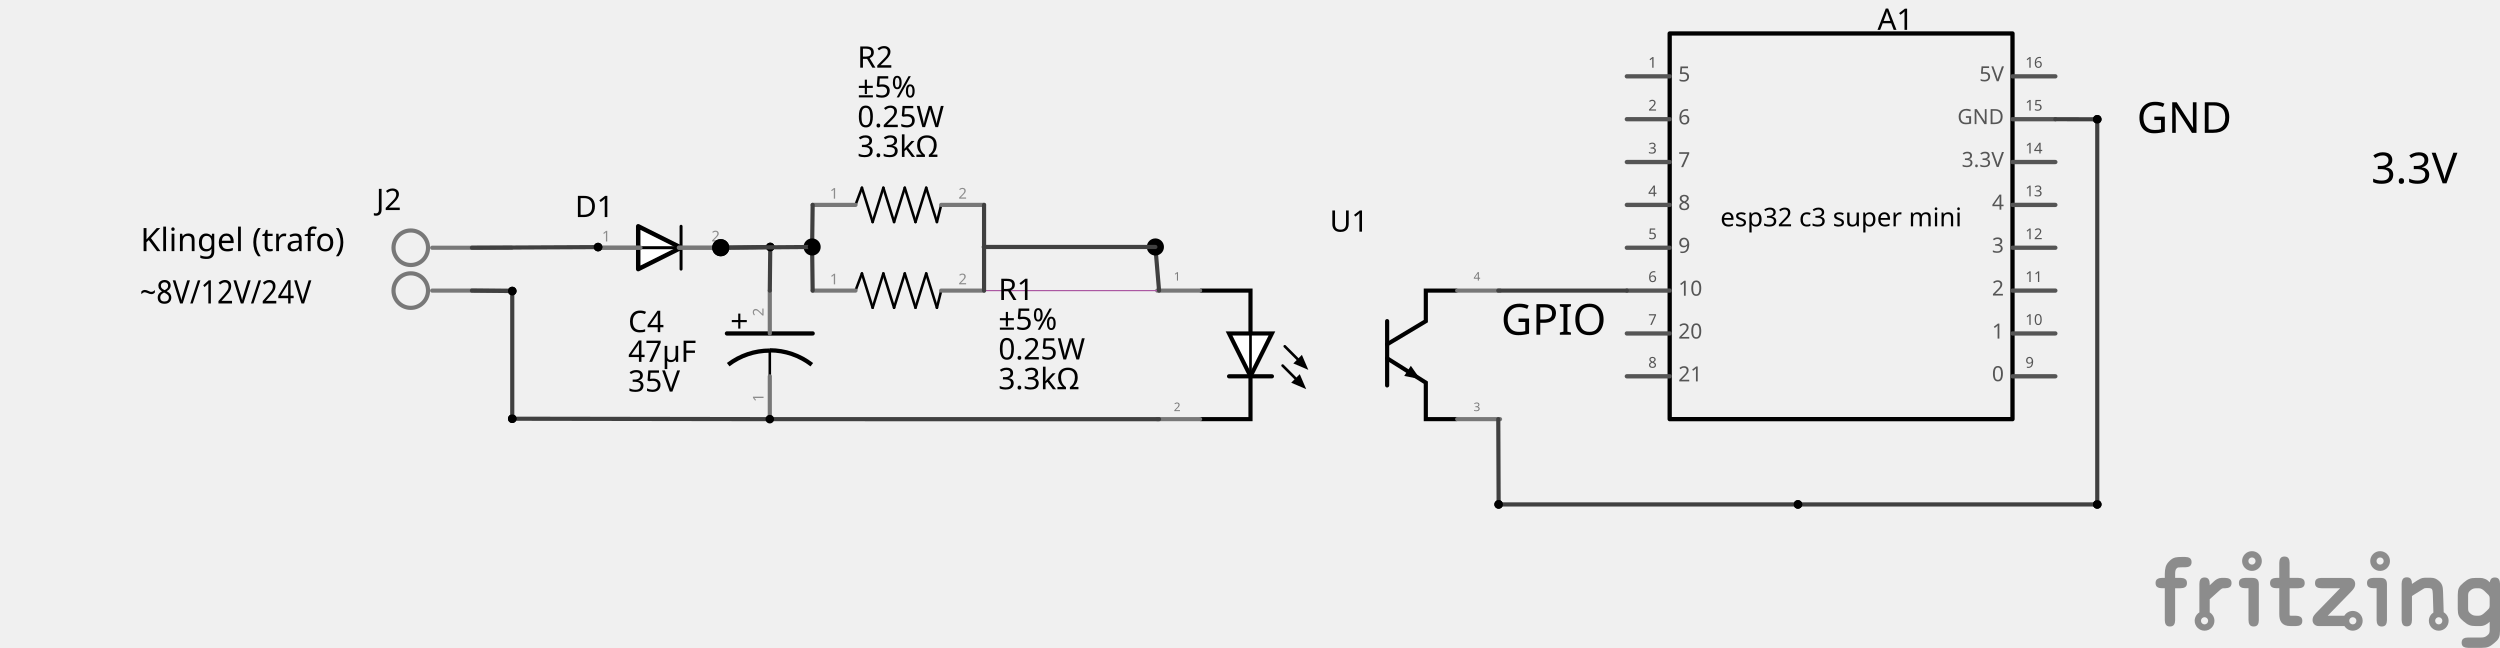
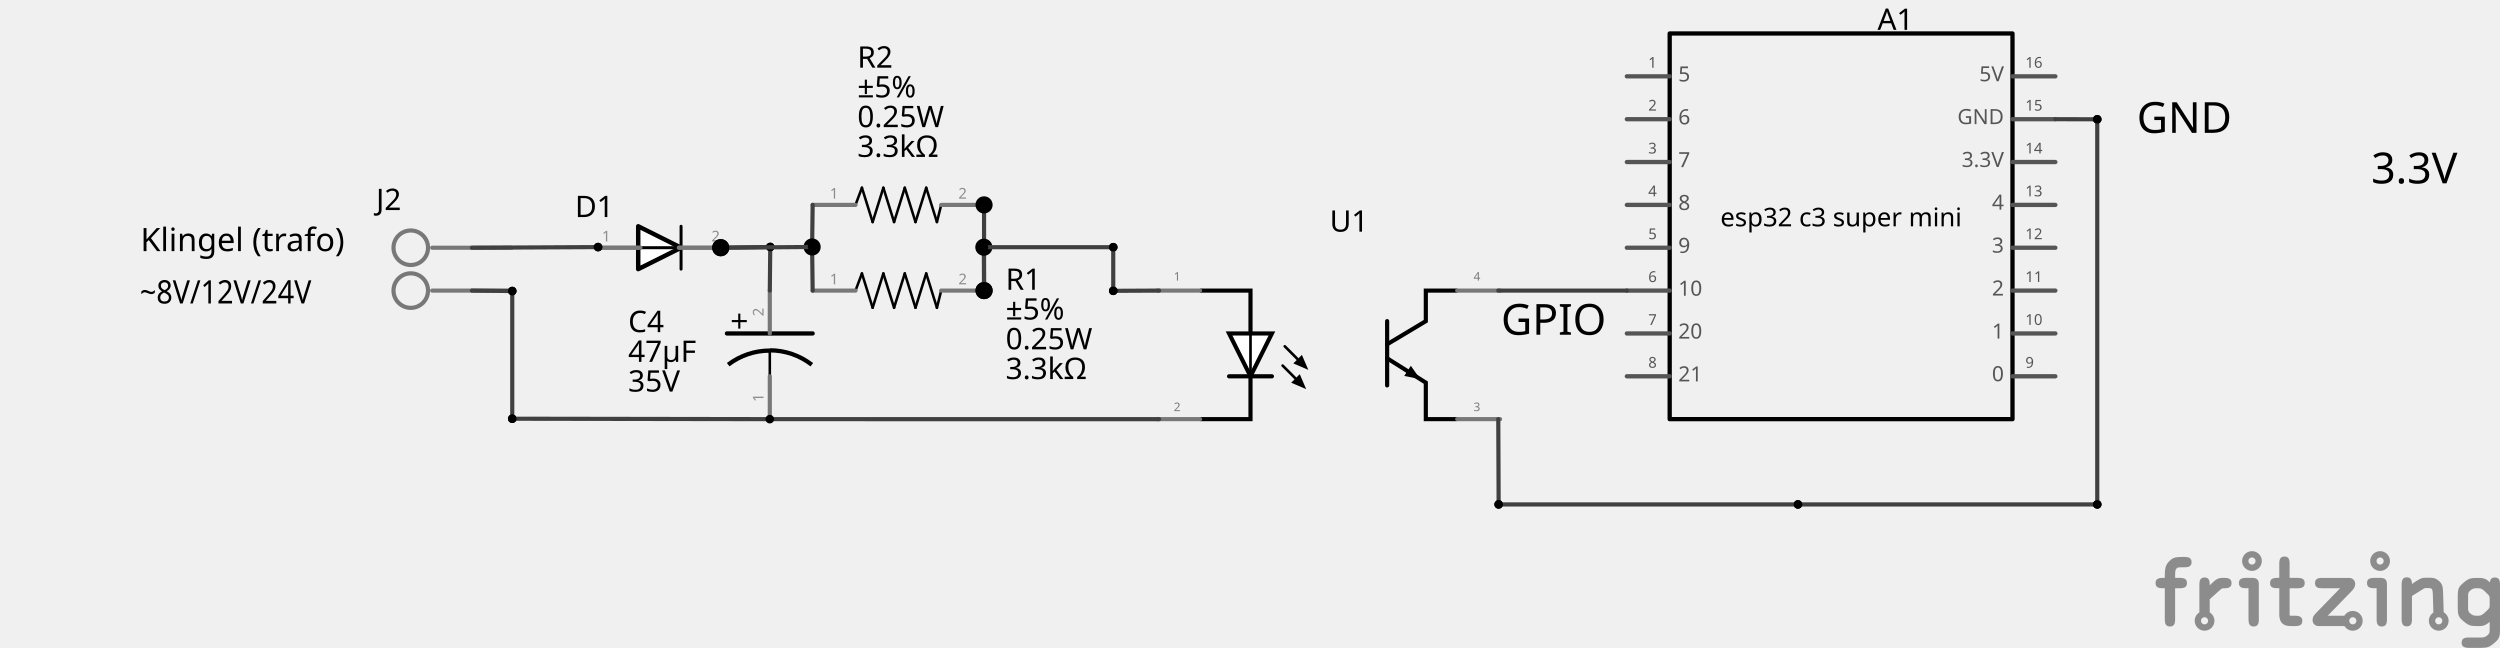
<svg xmlns="http://www.w3.org/2000/svg" baseProfile="tiny" height="1.512in" version="1.2" viewBox="0 0 420.054 108.83" width="5.834in" x="0in" y="0in">
  <g id="watermark">
    <g>
      <g>
        <path d="M395.322,102.63c-0.604,0,-1.131,0.325,-1.422,0.809l-2.796,0l3.96,-4.071c0.146,-0.146,0.289,-0.322,0.428,-0.521c0.149,-0.222,0.228,-0.479,0.228,-0.768c0,-0.279,-0.097,-0.518,-0.287,-0.71c-0.19,-0.188,-0.444,-0.287,-0.754,-0.287l-4.636,0c-0.305,0,-0.555,0.06,-0.742,0.17c-0.219,0.13,-0.33,0.368,-0.33,0.707c0,0.329,0.111,0.562,0.33,0.692c0.188,0.111,0.438,0.168,0.742,0.168l3.148,0l-3.974,4.086c-0.146,0.147,-0.289,0.315,-0.425,0.504c-0.153,0.212,-0.23,0.472,-0.23,0.771c0,0.28,0.096,0.521,0.288,0.711c0.188,0.188,0.442,0.285,0.754,0.285l4.315,0c0.293,0.467,0.812,0.776,1.4,0.776c0.916,0,1.66,-0.744,1.66,-1.661C396.981,103.375,396.236,102.63,395.322,102.63zM395.322,104.893c-0.334,0,-0.604,-0.271,-0.604,-0.604c0,-0.333,0.27,-0.604,0.604,-0.604c0.332,0,0.604,0.271,0.604,0.604C395.925,104.624,395.654,104.893,395.322,104.893z" fill="#8C8C8C" />
        <path d="M378.379,92.588c-0.914,0,-1.659,0.745,-1.659,1.66c0,0.916,0.745,1.66,1.659,1.66s1.658,-0.744,1.658,-1.66C380.039,93.333,379.295,92.588,378.379,92.588zM378.38,94.851c-0.333,0,-0.604,-0.27,-0.604,-0.603s0.271,-0.603,0.604,-0.603c0.331,0,0.604,0.27,0.604,0.603S378.711,94.851,378.38,94.851z" fill="#8C8C8C" />
        <path d="M386.9,97.25c-0.193,-0.111,-0.439,-0.169,-0.732,-0.169l-1.465,0L384.703,94.559c0,-0.292,-0.057,-0.538,-0.166,-0.729C384.447,93.673,384.254,93.488,383.844,93.488c-0.34,0,-0.578,0.116,-0.709,0.342c-0.109,0.193,-0.167,0.438,-0.167,0.729l0,2.521l-0.481,0c-0.295,0,-0.539,0.06,-0.731,0.169c-0.228,0.129,-0.341,0.368,-0.341,0.708c0,0.412,0.185,0.603,0.341,0.692c0.192,0.111,0.438,0.168,0.731,0.168l0.481,0l0,4.362c0,0.277,0.026,0.533,0.081,0.768c0.056,0.246,0.154,0.464,0.298,0.645c0.146,0.186,0.345,0.332,0.595,0.436c0.241,0.098,0.555,0.146,0.93,0.146l0.896,0c0.292,0,0.539,-0.054,0.731,-0.166c0.154,-0.089,0.341,-0.281,0.341,-0.693c0,-0.338,-0.114,-0.578,-0.341,-0.709c-0.192,-0.109,-0.439,-0.168,-0.731,-0.168l-0.821,0c-0.138,0,-0.19,-0.019,-0.207,-0.024c-0.014,-0.034,-0.035,-0.103,-0.035,-0.231L384.705,98.818l1.465,0c0.295,0,0.541,-0.057,0.734,-0.168c0.152,-0.09,0.34,-0.28,0.34,-0.692C387.24,97.618,387.127,97.379,386.9,97.25z" fill="#8C8C8C" />
        <path d="M378.445,97.08l-1.191,0c-0.292,0,-0.538,0.059,-0.731,0.169c-0.226,0.129,-0.341,0.368,-0.341,0.708c0,0.412,0.188,0.604,0.341,0.691c0.193,0.113,0.439,0.168,0.731,0.168l0.544,0l0,5.362c0,0.293,0.057,0.539,0.167,0.73c0.131,0.227,0.367,0.341,0.708,0.341c0.411,0,0.604,-0.187,0.692,-0.341c0.111,-0.191,0.168,-0.438,0.168,-0.73L379.533,98.168c0,-0.386,-0.084,-0.656,-0.256,-0.83C379.102,97.166,378.832,97.08,378.445,97.08z" fill="#8C8C8C" />
        <path d="M374.61,97.25c-0.193,-0.111,-0.44,-0.169,-0.732,-0.169l-0.604,0c-0.25,0,-0.498,0.063,-0.734,0.187c-0.226,0.119,-0.433,0.271,-0.616,0.453l-0.644,0.604l0,-0.247c0,-0.291,-0.055,-0.538,-0.168,-0.729c-0.128,-0.228,-0.368,-0.34,-0.707,-0.34c-0.41,0,-0.604,0.184,-0.693,0.34c-0.11,0.191,-0.167,0.438,-0.167,0.729l0,4.801c-0.475,0.293,-0.791,0.816,-0.791,1.412c0,0.917,0.745,1.661,1.658,1.661c0.916,0,1.66,-0.744,1.66,-1.661c0,-0.596,-0.317,-1.119,-0.792,-1.412l0,-2.21l1.738,-1.564c0.1,-0.09,0.199,-0.164,0.297,-0.217c0.084,-0.045,0.174,-0.067,0.274,-0.067l0.288,0c0.292,0,0.539,-0.056,0.732,-0.169c0.155,-0.088,0.339,-0.279,0.339,-0.691C374.95,97.618,374.835,97.379,374.61,97.25zM370.411,104.893c-0.332,0,-0.603,-0.271,-0.603,-0.604c0,-0.333,0.271,-0.604,0.603,-0.604c0.333,0,0.604,0.271,0.604,0.604C371.015,104.624,370.744,104.893,370.411,104.893z" fill="#8C8C8C" />
        <path d="M367.894,93.731c-0.193,-0.111,-0.44,-0.167,-0.731,-0.167l-0.59,0c-0.2,0,-0.389,0.004,-0.562,0.016c-0.176,0.009,-0.345,0.035,-0.506,0.07c-0.168,0.041,-0.336,0.109,-0.496,0.202c-0.158,0.093,-0.319,0.222,-0.48,0.382c-0.334,0.314,-0.554,0.656,-0.652,1.017c-0.094,0.348,-0.143,0.735,-0.143,1.151l0,0.678l-0.483,0c-0.292,0,-0.539,0.059,-0.73,0.169c-0.227,0.13,-0.342,0.369,-0.342,0.708c0,0.412,0.185,0.604,0.341,0.693c0.191,0.111,0.438,0.166,0.73,0.166l0.483,0l0,5.362c0,0.293,0.057,0.539,0.167,0.73c0.13,0.227,0.367,0.341,0.708,0.341c0.411,0,0.603,-0.187,0.692,-0.341c0.111,-0.191,0.168,-0.438,0.168,-0.73l0,-5.36l0.92,0c0.293,0,0.54,-0.057,0.732,-0.168c0.155,-0.09,0.34,-0.28,0.34,-0.692c0,-0.34,-0.114,-0.579,-0.34,-0.708c-0.189,-0.111,-0.436,-0.17,-0.729,-0.17l-0.92,0l0,-0.678c0,-0.218,0.019,-0.41,0.056,-0.571c0.032,-0.141,0.103,-0.261,0.218,-0.367l0.002,-0.004l0.002,-0.002c0.082,-0.082,0.176,-0.126,0.29,-0.136c0.15,-0.015,0.339,-0.022,0.564,-0.022l0.56,0c0.291,0,0.539,-0.058,0.731,-0.168c0.154,-0.088,0.339,-0.281,0.339,-0.693C368.234,94.1,368.119,93.861,367.894,93.731z" fill="#8C8C8C" />
        <path d="M419.887,97.348c-0.089,-0.156,-0.282,-0.34,-0.693,-0.34c-0.339,0,-0.578,0.113,-0.707,0.34c-0.078,0.133,-0.127,0.293,-0.152,0.477l-0.021,-0.021c-0.216,-0.236,-0.466,-0.42,-0.747,-0.539c-0.277,-0.119,-0.563,-0.183,-0.849,-0.183l-0.709,0c-0.249,0,-0.466,0.015,-0.64,0.041c-0.182,0.026,-0.352,0.074,-0.51,0.14c-0.158,0.066,-0.313,0.15,-0.459,0.254c-0.139,0.097,-0.303,0.226,-0.486,0.377c-0.188,0.156,-0.342,0.302,-0.463,0.434c-0.127,0.141,-0.23,0.293,-0.306,0.455c-0.069,0.16,-0.122,0.337,-0.147,0.523c-0.026,0.178,-0.041,0.391,-0.041,0.631l0,2.386c0,0.24,0.015,0.451,0.041,0.631c0.025,0.188,0.078,0.361,0.147,0.521c0.074,0.164,0.179,0.318,0.306,0.457c0.119,0.129,0.274,0.274,0.463,0.433c0.186,0.153,0.35,0.28,0.486,0.379c0.146,0.103,0.299,0.188,0.459,0.254c0.158,0.065,0.329,0.112,0.51,0.14c0.174,0.026,0.389,0.039,0.64,0.039l0.709,0c0.298,0,0.591,-0.066,0.87,-0.199c0.244,-0.114,0.492,-0.291,0.73,-0.523l0,1.434c0,0.18,-0.025,0.334,-0.072,0.465c-0.043,0.119,-0.159,0.258,-0.344,0.406c-0.154,0.127,-0.309,0.217,-0.457,0.264c-0.15,0.049,-0.341,0.074,-0.563,0.074l-2.203,0c-0.293,0,-0.538,0.055,-0.732,0.166c-0.152,0.088,-0.34,0.282,-0.34,0.692c0,0.341,0.115,0.579,0.34,0.71c0.194,0.109,0.439,0.167,0.732,0.167l2.326,0c0.247,0,0.463,-0.015,0.638,-0.041c0.179,-0.026,0.351,-0.073,0.513,-0.14c0.153,-0.064,0.31,-0.15,0.455,-0.254c0.143,-0.101,0.305,-0.227,0.487,-0.379c0.185,-0.153,0.343,-0.299,0.463,-0.431c0.128,-0.141,0.229,-0.294,0.304,-0.456c0.071,-0.162,0.123,-0.338,0.148,-0.523c0.025,-0.182,0.041,-0.393,0.041,-0.631l0,-7.898C420.054,97.786,420,97.539,419.887,97.348zM418.318,101.808c0,0.188,-0.062,0.35,-0.188,0.49c-0.15,0.172,-0.394,0.403,-0.716,0.686l-0.002,0.003l-0.002,0.004c-0.139,0.13,-0.291,0.237,-0.453,0.325c-0.148,0.082,-0.325,0.121,-0.526,0.121L416.13,103.437c-0.222,0,-0.41,-0.021,-0.563,-0.072c-0.148,-0.049,-0.301,-0.137,-0.453,-0.264c-0.231,-0.186,-0.315,-0.322,-0.346,-0.404c-0.049,-0.131,-0.072,-0.285,-0.072,-0.465l0,-2.206c0,-0.18,0.023,-0.336,0.072,-0.467c0.029,-0.082,0.113,-0.217,0.346,-0.403c0.152,-0.127,0.305,-0.216,0.453,-0.265c0.153,-0.049,0.342,-0.072,0.563,-0.072l0.301,0c0.212,0,0.388,0.037,0.526,0.113c0.152,0.082,0.308,0.191,0.457,0.324c0.322,0.293,0.564,0.529,0.716,0.7c0.128,0.146,0.188,0.304,0.188,0.492L418.318,101.808z" fill="#8C8C8C" />
        <path d="M399.908,92.588c-0.914,0,-1.66,0.745,-1.66,1.66c0,0.916,0.746,1.66,1.66,1.66s1.66,-0.744,1.66,-1.66C401.568,93.333,400.822,92.588,399.908,92.588zM399.908,94.851c-0.332,0,-0.604,-0.27,-0.604,-0.603s0.271,-0.603,0.604,-0.603s0.604,0.27,0.604,0.603C400.512,94.581,400.24,94.851,399.908,94.851z" fill="#8C8C8C" />
        <path d="M410.594,102.856l-0.107,-3.419c-0.011,-0.178,-0.021,-0.338,-0.031,-0.489c-0.01,-0.162,-0.037,-0.322,-0.082,-0.476c-0.045,-0.158,-0.11,-0.309,-0.198,-0.453c-0.093,-0.146,-0.216,-0.289,-0.37,-0.42c-0.225,-0.192,-0.443,-0.334,-0.646,-0.416c-0.207,-0.084,-0.461,-0.127,-0.754,-0.127l-1.012,0c-0.259,0,-0.501,0.058,-0.716,0.164c-0.197,0.098,-0.39,0.203,-0.572,0.315l-0.003,0.002l-0.003,0.003l-0.837,0.555l0,-0.041c0,-0.291,-0.057,-0.539,-0.168,-0.733c-0.129,-0.226,-0.367,-0.339,-0.707,-0.339c-0.411,0,-0.604,0.185,-0.693,0.339c-0.109,0.194,-0.168,0.438,-0.168,0.733l0,6.099c0,0.295,0.059,0.539,0.168,0.734c0.09,0.153,0.282,0.338,0.693,0.338c0.34,0,0.578,-0.114,0.707,-0.338c0.111,-0.195,0.168,-0.439,0.168,-0.734L405.263,100.118l1.953,-1.215c0.04,-0.024,0.082,-0.048,0.121,-0.063c0.031,-0.016,0.07,-0.025,0.115,-0.031c0.049,-0.012,0.117,-0.016,0.195,-0.016l0.362,0c0.188,0,0.334,0.021,0.435,0.059c0.082,0.029,0.143,0.076,0.18,0.143c0.05,0.078,0.08,0.18,0.098,0.303c0.02,0.139,0.034,0.309,0.045,0.504l0.096,3.097c-0.457,0.297,-0.762,0.811,-0.762,1.394c0,0.917,0.746,1.661,1.66,1.661c0.916,0,1.66,-0.744,1.66,-1.661C411.42,103.681,411.087,103.143,410.594,102.856zM409.76,104.893c-0.334,0,-0.602,-0.271,-0.602,-0.604c0,-0.333,0.268,-0.604,0.602,-0.604c0.333,0,0.604,0.271,0.604,0.604C410.365,104.624,410.093,104.893,409.76,104.893z" fill="#8C8C8C" />
        <path d="M399.971,97.08l-1.193,0c-0.293,0,-0.539,0.059,-0.731,0.169c-0.226,0.129,-0.341,0.368,-0.341,0.708c0,0.412,0.186,0.604,0.341,0.691c0.192,0.113,0.438,0.168,0.731,0.168l0.545,0l0,5.362c0,0.293,0.055,0.539,0.168,0.73c0.127,0.227,0.365,0.341,0.707,0.341c0.41,0,0.604,-0.187,0.691,-0.341c0.111,-0.191,0.17,-0.438,0.17,-0.73L401.059,98.168c0,-0.386,-0.085,-0.656,-0.259,-0.83C400.628,97.166,400.355,97.08,399.971,97.08z" fill="#8C8C8C" />
      </g>
    </g>
  </g>
  <g partID="855151290">
    <g transform="translate(86.318,52.4083)">
      <g transform="matrix(-1,0,0,-1,0,0)">
        <g id="schematic">
          <line fill="none" id="connector0pin" stroke="#787878" stroke-linecap="round" stroke-linejoin="round" stroke-width="0.7" x1="0.35" x2="13.7" y1="3.6" y2="3.6" />
          <g height="0.7" id="connector0terminal" width="0" x="0" y="3.25" />
          <circle cx="17.3" cy="3.6" fill="none" r="2.9" stroke="#787878" stroke-width="0.7" />
          <line fill="none" id="connector1pin" stroke="#787878" stroke-linecap="round" stroke-linejoin="round" stroke-width="0.7" x1="0.35" x2="13.7" y1="10.8" y2="10.8" />
          <g height="0.7" id="connector1terminal" width="0" x="0" y="10.45" />
          <circle cx="17.3" cy="10.8" fill="none" r="2.9" stroke="#787878" stroke-width="0.7" />
        </g>
      </g>
    </g>
  </g>
  <g partID="855152830">
    <g transform="translate(100.033,37.6408)">
      <g transform="matrix(1,0,0,1,0,0)">
        <g id="schematic">
          <g>
            <line fill="none" stroke="#000000" stroke-linecap="round" stroke-width="0.5" x1="14.4" x2="14.4" y1="0.36" y2="3.96" />
            <polygon fill="#FFFFFF" points="14.4,3.96,7.2,7.56,7.2,0.36" stroke="#000000" stroke-linecap="round" stroke-linejoin="round" stroke-width="0.75" />
            <line fill="none" stroke="#000000" stroke-linecap="round" stroke-width="0.5" x1="14.4" x2="14.4" y1="3.96" y2="7.56" />
          </g>
          <line fill="none" stroke="#000000" stroke-linecap="round" stroke-width="0.5" x1="7.133" x2="14.467" y1="3.96" y2="3.96" />
          <line fill="none" id="connector0pin" stroke="#787878" stroke-linecap="round" stroke-width="0.75" x1="0.35" x2="7.55" y1="3.96" y2="3.96" />
          <g fill="none" id="connector0terminal" points="1.019,4.319,0,4.304,0,3.632,1.019,3.616" />
          <g transform="matrix(1, 0, 0, 1, 1.1047, 2.9092)">
            <text fill="#8C8C8C" font-family="'DroidSans'" font-size="2.5">1</text>
          </g>
          <line fill="none" id="connector1pin" stroke="#787878" stroke-linecap="round" stroke-width="0.75" x1="21.25" x2="14.05" y1="3.96" y2="3.96" />
          <g fill="none" id="connector1terminal" points="20.534,3.632,20.534,4.288,21.6,4.272,21.6,3.632" />
          <g transform="matrix(1, 0, 0, 1, 19.4973, 2.9092)">
            <text fill="#8C8C8C" font-family="'DroidSans'" font-size="2.5">2</text>
          </g>
        </g>
      </g>
    </g>
  </g>
  <g partID="855153050">
    <g transform="translate(194.443,34.4083)">
      <g gorn="0.4" id="schematic">
        <line fill="none" gorn="0.4.0" id="line5" stroke="#000000" stroke-linecap="round" stroke-width="0.7" x1="19.266" x2="15.667" y1="28.802" y2="28.802" />
        <line fill="none" gorn="0.4.1" id="line7" stroke="#000000" stroke-linecap="round" stroke-width="0.7" x1="15.667" x2="12.066" y1="28.802" y2="28.802" />
        <polygon fill="#FFFFFF" gorn="0.4.2" id="polygon9" points="15.667,28.802,12.066,21.601,15.667,21.601,19.266,21.601" stroke="#000000" stroke-linecap="round" stroke-width="0.7" />
        <line fill="none" gorn="0.4.3" id="line11" stroke="#000000" stroke-linecap="round" stroke-width="0.45" x1="15.667" x2="15.667" y1="21.601" y2="28.802" />
        <polyline fill="none" gorn="0.4.4" id="connector1pin_1_" points="7.36,36,15.667,36,15.667,28.802" stroke="#000000" stroke-linecap="round" stroke-width="0.7" />
        <polyline fill="none" gorn="0.4.5" id="connector0pin_1_" points="7.36,14.4,15.667,14.4,15.667,21.601" stroke="#000000" stroke-linecap="round" stroke-width="0.7" />
        <rect fill="none" gorn="0.4.6" height="1.2" id="rect15" width="7.2" x="50.399" y="35.4" />
        <g fill="none" gorn="0.4.7" height="1.229" id="connector0terminal" width="0.611" x="0" y="13.786" />
        <g fill="none" gorn="0.4.8" height="1.227" id="connector1terminal" width="0.611" x="0" y="35.388" />
        <g fill="none" gorn="0.4.9" height="1.2" id="connector5terminal" width="0.6" x="57" y="35.4" />
        <g fill="none" gorn="0.4.10" height="1.2" id="connector3terminal" width="0.6" x="57" y="13.8" />
        <line fill="none" gorn="0.4.11" id="connector1pin" stroke="#787878" stroke-linecap="round" stroke-linejoin="round" stroke-width="0.7" x1="0" x2="7.2" y1="36" y2="36" />
        <line fill="none" gorn="0.4.12" id="connector0pin" stroke="#787878" stroke-linecap="round" stroke-linejoin="round" stroke-width="0.7" x1="0" x2="7.2" y1="14.4" y2="14.4" />
        <g transform="matrix(1, 0, 0, 1, 2.7751, 12.7263)">
          <g>
            <g>
              <g>
                <text fill="#787878" font-family="DroidSans" font-size="2" gorn="0.4.13.0.0.0" id="text23">1</text>
              </g>
            </g>
          </g>
        </g>
        <g transform="matrix(1, 0, 0, 1, 2.7751, 34.6501)">
          <g>
            <g>
              <g>
                <text fill="#787878" font-family="DroidSans" font-size="2" gorn="0.4.14.0.0.0" id="text25">2</text>
              </g>
            </g>
          </g>
        </g>
        <line fill="none" gorn="0.4.15" id="line27" stroke="#000000" stroke-linecap="round" stroke-width="0.7" x1="38.625" x2="38.625" y1="19.531" y2="30.331" />
        <polyline fill="none" gorn="0.4.16" id="connector1pin_4_" points="38.625,25.777,45.125,29.866,45.125,36,50.239,36" stroke="#000000" stroke-linecap="round" stroke-width="0.7" />
        <polyline fill="none" gorn="0.4.17" id="connector1pin_2_" points="50.239,14.4,45.125,14.4,45.125,19.531,38.625,23.421" stroke="#000000" stroke-linecap="round" stroke-width="0.7" />
        <line fill="none" gorn="0.4.18" id="connector5pin" stroke="#787878" stroke-linecap="round" stroke-linejoin="round" stroke-width="0.7" x1="50.399" x2="57.6" y1="36" y2="36" />
        <line fill="none" gorn="0.4.19" id="connector3pin" stroke="#787878" stroke-linecap="round" stroke-linejoin="round" stroke-width="0.7" x1="50.399" x2="57.6" y1="14.4" y2="14.4" />
        <g transform="matrix(1, 0, 0, 1, 53.1418, 12.7263)">
          <g>
            <g>
              <g>
                <text fill="#787878" font-family="DroidSans" font-size="2" gorn="0.4.20.0.0.0" id="text33">4</text>
              </g>
            </g>
          </g>
        </g>
        <g transform="matrix(1, 0, 0, 1, 53.1418, 34.6501)">
          <g>
            <g>
              <g>
                <text fill="#787878" font-family="DroidSans" font-size="2" gorn="0.4.21.0.0.0" id="text35">3</text>
              </g>
            </g>
          </g>
        </g>
        <line fill="none" gorn="0.4.22" id="line39" stroke="#000000" stroke-linecap="round" stroke-width="0.45" x1="23.767" x2="21.427" y1="26.101" y2="23.76" />
        <line fill="none" gorn="0.4.23" id="line41" stroke="#000000" stroke-linecap="round" stroke-width="0.45" x1="23.406" x2="21.066" y1="29.341" y2="27.001" />
        <path d="M22.866,26.637l1.438,-1.438l1.08,2.521L22.866,26.637z" gorn="0.4.24" id="path43" />
        <path d="M22.509,29.878l1.438,-1.438l1.08,2.521L22.509,29.878z" gorn="0.4.25" id="path45" />
        <path d="M41.498,28.738l1.111,-1.704l1.577,2.243L41.498,28.738z" gorn="0.4.26" id="path47" />
      </g>
    </g>
  </g>
  <g partID="855256900">
    <g transform="translate(136.193,31.3122)">
      <g id="schematic">
        <line class="other" stroke="#000000" stroke-linecap="round" stroke-width="0.432" x1="7.55" x2="8.63" y1="3.096" y2="0.216" />
        <line class="other" stroke="#000000" stroke-linecap="round" stroke-width="0.432" x1="8.63" x2="10.43" y1="0.216" y2="5.976" />
        <line class="other" stroke="#000000" stroke-linecap="round" stroke-width="0.432" x1="10.43" x2="12.23" y1="5.976" y2="0.216" />
        <line class="other" stroke="#000000" stroke-linecap="round" stroke-width="0.432" x1="12.23" x2="14.03" y1="0.216" y2="5.976" />
        <line class="other" stroke="#000000" stroke-linecap="round" stroke-width="0.432" x1="14.03" x2="15.83" y1="5.976" y2="0.216" />
        <line class="other" stroke="#000000" stroke-linecap="round" stroke-width="0.432" x1="15.83" x2="17.63" y1="0.216" y2="5.976" />
        <line class="other" stroke="#000000" stroke-linecap="round" stroke-width="0.432" x1="17.63" x2="19.43" y1="5.976" y2="0.216" />
        <line class="other" stroke="#000000" stroke-linecap="round" stroke-width="0.432" x1="19.43" x2="21.23" y1="0.216" y2="5.976" />
        <line class="other" stroke="#000000" stroke-linecap="round" stroke-width="0.432" x1="21.23" x2="21.95" y1="5.976" y2="3.096" />
        <line class="pin" connectorname="2" id="connector1pin" stroke="#787878" stroke-linecap="round" stroke-width="0.7" x1="29.15" x2="21.95" y1="3.096" y2="3.096" />
        <g class="terminal" fill="none" height="0" id="connector1terminal" stroke="none" stroke-width="0" width="0" x="29.15" y="3.096" />
        <text class="text" fill="#8c8c8c" font-family="'Droid Sans'" font-size="2.5" stroke="none" stroke-width="0" text-anchor="middle" x="25.55" y="2.046">2</text>
        <line class="pin" connectorname="1" id="connector0pin" stroke="#787878" stroke-linecap="round" stroke-width="0.7" x1="0.35" x2="7.55" y1="3.096" y2="3.096" />
        <g class="terminal" fill="none" height="0" id="connector0terminal" stroke="none" stroke-width="0" width="0" x="0.35" y="3.096" />
        <text class="text" fill="#8c8c8c" font-family="'Droid Sans'" font-size="2.5" stroke="none" stroke-width="0" text-anchor="middle" x="3.95" y="2.046">1</text>
      </g>
    </g>
  </g>
  <g partID="855255060">
    <g transform="translate(136.193,45.7122)">
      <g id="schematic">
        <line class="other" stroke="#000000" stroke-linecap="round" stroke-width="0.432" x1="7.55" x2="8.63" y1="3.096" y2="0.216" />
        <line class="other" stroke="#000000" stroke-linecap="round" stroke-width="0.432" x1="8.63" x2="10.43" y1="0.216" y2="5.976" />
        <line class="other" stroke="#000000" stroke-linecap="round" stroke-width="0.432" x1="10.43" x2="12.23" y1="5.976" y2="0.216" />
        <line class="other" stroke="#000000" stroke-linecap="round" stroke-width="0.432" x1="12.23" x2="14.03" y1="0.216" y2="5.976" />
        <line class="other" stroke="#000000" stroke-linecap="round" stroke-width="0.432" x1="14.03" x2="15.83" y1="5.976" y2="0.216" />
        <line class="other" stroke="#000000" stroke-linecap="round" stroke-width="0.432" x1="15.83" x2="17.63" y1="0.216" y2="5.976" />
        <line class="other" stroke="#000000" stroke-linecap="round" stroke-width="0.432" x1="17.63" x2="19.43" y1="5.976" y2="0.216" />
        <line class="other" stroke="#000000" stroke-linecap="round" stroke-width="0.432" x1="19.43" x2="21.23" y1="0.216" y2="5.976" />
        <line class="other" stroke="#000000" stroke-linecap="round" stroke-width="0.432" x1="21.23" x2="21.95" y1="5.976" y2="3.096" />
        <line class="pin" connectorname="2" id="connector1pin" stroke="#787878" stroke-linecap="round" stroke-width="0.7" x1="29.15" x2="21.95" y1="3.096" y2="3.096" />
        <g class="terminal" fill="none" height="0" id="connector1terminal" stroke="none" stroke-width="0" width="0" x="29.15" y="3.096" />
        <text class="text" fill="#8c8c8c" font-family="'Droid Sans'" font-size="2.5" stroke="none" stroke-width="0" text-anchor="middle" x="25.55" y="2.046">2</text>
        <line class="pin" connectorname="1" id="connector0pin" stroke="#787878" stroke-linecap="round" stroke-width="0.7" x1="0.35" x2="7.55" y1="3.096" y2="3.096" />
        <g class="terminal" fill="none" height="0" id="connector0terminal" stroke="none" stroke-width="0" width="0" x="0.35" y="3.096" />
        <text class="text" fill="#8c8c8c" font-family="'Droid Sans'" font-size="2.5" stroke="none" stroke-width="0" text-anchor="middle" x="3.95" y="2.046">1</text>
      </g>
    </g>
  </g>
  <g partID="855225880">
    <g transform="translate(121.783,48.4582)">
      <g id="schematic">
        <line class="other" stroke="#000000" stroke-linecap="round" stroke-width="0.72" x1="0.36" x2="14.76" y1="7.55" y2="7.55" />
        <line class="other" stroke="#000000" stroke-linecap="round" stroke-width="0.432" x1="7.56" x2="7.56" y1="10.43" y2="14.75" />
        <path class="other" d="M7.56,10.385A11.492,11.492,0,0,1,14.616,12.806" fill="none" stroke="#000000" stroke-width="0.72" />
        <path class="other" d="M0.567,12.795A11.519,11.519,0,0,1,7.56,10.43" fill="none" stroke="#000000" stroke-width="0.72" />
        <rect class="other" fill="#000000" height="0.36" stroke="none" stroke-linecap="round" stroke-width="0" width="2.52" x="1.174" y="5.296" />
        <rect class="other" fill="#000000" height="2.52" stroke="none" stroke-linecap="round" stroke-width="0" width="0.36" x="2.254" y="4.216" />
        <line class="pin" connectorname="+" id="connector1pin" stroke="#787878" stroke-linecap="round" stroke-width="0.7" x1="7.56" x2="7.56" y1="0.35" y2="7.55" />
        <g class="terminal" fill="none" height="0" id="connector1terminal" stroke="none" stroke-width="0" width="0" x="7.56" y="0.35" />
        <g transform="matrix(1, 0, 0, 1, 6.50999, 3.94999)">
          <g>
            <g transform="rotate(270)">
              <g>
                <text class="text" fill="#8c8c8c" font-family="'Droid Sans'" font-size="2.5" stroke="none" stroke-width="0" text-anchor="middle" x="0" y="0">2</text>
              </g>
            </g>
          </g>
        </g>
        <line class="pin" connectorname="-" id="connector0pin" stroke="#787878" stroke-linecap="round" stroke-width="0.7" x1="7.56" x2="7.56" y1="21.95" y2="14.75" />
        <g class="terminal" fill="none" height="0" id="connector0terminal" stroke="none" stroke-width="0" width="0" x="7.56" y="21.95" />
        <g transform="matrix(1, 0, 0, 1, 6.50999, 18.35)">
          <g>
            <g transform="rotate(270)">
              <g>
                <text class="text" fill="#8c8c8c" font-family="'Droid Sans'" font-size="2.5" stroke="none" stroke-width="0" text-anchor="middle" x="0" y="0">1</text>
              </g>
            </g>
          </g>
        </g>
      </g>
    </g>
  </g>
  <g partID="855264350">
    <g transform="translate(272.983,5.24832)">
      <g id="schematic">
        <rect fill="none" height="64.8" id="symbol" stroke="#000000" stroke-linecap="round" stroke-linejoin="round" stroke-width="0.72" width="57.6" x="7.56" y="0.36" />
        <text fill="#000000" font-family="'Droid Sans'" font-size="4.32" id="label" text-anchor="middle" x="36.36" y="32.76">esp32 c3 super mini</text>
        <text fill="#555555" font-family="'Droid Sans'" font-size="2.52" id="pin0num" text-anchor="end" x="5.4" y="6.12">1</text>
        <text fill="#555555" font-family="'Droid Sans'" font-size="3.528" id="pin0label" text-anchor="start" x="9" y="8.424">5</text>
        <text fill="#555555" font-family="'Droid Sans'" font-size="2.52" id="pin1num" text-anchor="end" x="5.4" y="13.32">2</text>
        <text fill="#555555" font-family="'Droid Sans'" font-size="3.528" id="pin1label" text-anchor="start" x="9" y="15.624">6</text>
        <text fill="#555555" font-family="'Droid Sans'" font-size="2.52" id="pin2num" text-anchor="end" x="5.4" y="20.52">3</text>
        <text fill="#555555" font-family="'Droid Sans'" font-size="3.528" id="pin2label" text-anchor="start" x="9" y="22.824">7</text>
        <text fill="#555555" font-family="'Droid Sans'" font-size="2.52" id="pin3num" text-anchor="end" x="5.4" y="27.72">4</text>
        <text fill="#555555" font-family="'Droid Sans'" font-size="3.528" id="pin3label" text-anchor="start" x="9" y="30.024">8</text>
        <text fill="#555555" font-family="'Droid Sans'" font-size="2.52" id="pin4num" text-anchor="end" x="5.4" y="34.92">5</text>
        <text fill="#555555" font-family="'Droid Sans'" font-size="3.528" id="pin4label" text-anchor="start" x="9" y="37.224">9</text>
        <text fill="#555555" font-family="'Droid Sans'" font-size="2.52" id="pin5num" text-anchor="end" x="5.4" y="42.12">6</text>
        <text fill="#555555" font-family="'Droid Sans'" font-size="3.528" id="pin5label" text-anchor="start" x="9" y="44.424">10</text>
        <text fill="#555555" font-family="'Droid Sans'" font-size="2.52" id="pin6num" text-anchor="end" x="5.4" y="49.32">7</text>
        <text fill="#555555" font-family="'Droid Sans'" font-size="3.528" id="pin6label" text-anchor="start" x="9" y="51.624">20</text>
        <text fill="#555555" font-family="'Droid Sans'" font-size="2.52" id="pin7num" text-anchor="end" x="5.4" y="56.52">8</text>
        <text fill="#555555" font-family="'Droid Sans'" font-size="3.528" id="pin7label" text-anchor="start" x="9" y="58.824">21</text>
        <text fill="#555555" font-family="'Droid Sans'" font-size="2.52" id="pin8num" text-anchor="start" x="67.32" y="56.52">9</text>
        <text fill="#555555" font-family="'Droid Sans'" font-size="3.528" id="pin8label" text-anchor="end" x="63.72" y="8.39">5V</text>
        <text fill="#555555" font-family="'Droid Sans'" font-size="2.52" id="pin9num" text-anchor="start" x="67.32" y="49.32">10</text>
        <text fill="#555555" font-family="'Droid Sans'" font-size="3.528" id="pin9label" text-anchor="end" x="63.72" y="15.587">GND</text>
        <text fill="#555555" font-family="'Droid Sans'" font-size="2.52" id="pin10num" text-anchor="start" x="67.32" y="42.12">11</text>
        <text fill="#555555" font-family="'Droid Sans'" font-size="3.528" id="pin10label" text-anchor="end" x="63.72" y="22.787">3.3V</text>
        <text fill="#555555" font-family="'Droid Sans'" font-size="2.52" id="pin11num" text-anchor="start" x="67.32" y="34.92">12</text>
        <text fill="#555555" font-family="'Droid Sans'" font-size="3.528" id="pin11label" text-anchor="end" x="63.72" y="29.964">4</text>
        <text fill="#555555" font-family="'Droid Sans'" font-size="2.52" id="pin12num" text-anchor="start" x="67.32" y="27.72">13</text>
        <text fill="#555555" font-family="'Droid Sans'" font-size="3.528" id="pin12label" text-anchor="end" x="63.72" y="37.187">3</text>
        <text fill="#555555" font-family="'Droid Sans'" font-size="2.52" id="pin13num" text-anchor="start" x="67.32" y="20.52">14</text>
        <text fill="#555555" font-family="'Droid Sans'" font-size="3.528" id="pin13label" text-anchor="end" x="63.72" y="44.387">2</text>
        <text fill="#555555" font-family="'Droid Sans'" font-size="2.52" id="pin14num" text-anchor="start" x="67.32" y="13.32">15</text>
        <text fill="#555555" font-family="'Droid Sans'" font-size="3.528" id="pin14label" text-anchor="end" x="63.72" y="51.623">1</text>
        <text fill="#555555" font-family="'Droid Sans'" font-size="2.52" id="pin15num" text-anchor="start" x="67.32" y="6.12">16</text>
        <text fill="#555555" font-family="'Droid Sans'" font-size="3.528" id="pin15label" text-anchor="end" x="63.72" y="58.79">0</text>
        <line fill="none" id="connector0pin" stroke="#555555" stroke-linecap="round" stroke-width="0.72" x1="7.56" x2="0.36" y1="7.56" y2="7.56" />
        <g fill="none" height="0.72" id="connector0terminal" stroke="none" stroke-width="0" width="0.72" x="0" y="7.2" />
        <line fill="none" id="connector1pin" stroke="#555555" stroke-linecap="round" stroke-width="0.72" x1="7.56" x2="0.36" y1="14.76" y2="14.76" />
        <g fill="none" height="0.72" id="connector1terminal" stroke="none" stroke-width="0" width="0.72" x="0" y="14.4" />
        <line fill="none" id="connector2pin" stroke="#555555" stroke-linecap="round" stroke-width="0.72" x1="7.56" x2="0.36" y1="21.96" y2="21.96" />
        <g fill="none" height="0.72" id="connector2terminal" stroke="none" stroke-width="0" width="0.72" x="0" y="21.6" />
        <line fill="none" id="connector3pin" stroke="#555555" stroke-linecap="round" stroke-width="0.72" x1="7.56" x2="0.36" y1="29.16" y2="29.16" />
        <g fill="none" height="0.72" id="connector3terminal" stroke="none" stroke-width="0" width="0.72" x="0" y="28.8" />
        <line fill="none" id="connector4pin" stroke="#555555" stroke-linecap="round" stroke-width="0.72" x1="7.56" x2="0.36" y1="36.36" y2="36.36" />
        <g fill="none" height="0.72" id="connector4terminal" stroke="none" stroke-width="0" width="0.72" x="0" y="36" />
        <line fill="none" id="connector5pin" stroke="#555555" stroke-linecap="round" stroke-width="0.72" x1="7.56" x2="0.36" y1="43.56" y2="43.56" />
        <g fill="none" height="0.72" id="connector5terminal" stroke="none" stroke-width="0" width="0.72" x="0" y="43.2" />
        <line fill="none" id="connector6pin" stroke="#555555" stroke-linecap="round" stroke-width="0.72" x1="7.56" x2="0.36" y1="50.76" y2="50.76" />
        <g fill="none" height="0.72" id="connector6terminal" stroke="none" stroke-width="0" width="0.72" x="0" y="50.4" />
        <line fill="none" id="connector7pin" stroke="#555555" stroke-linecap="round" stroke-width="0.72" x1="7.56" x2="0.36" y1="57.96" y2="57.96" />
        <g fill="none" height="0.72" id="connector7terminal" stroke="none" stroke-width="0" width="0.72" x="0" y="57.6" />
        <line fill="none" id="connector8pin" stroke="#555555" stroke-linecap="round" stroke-width="0.72" x1="65.16" x2="72.36" y1="57.96" y2="57.96" />
        <g fill="none" height="0.72" id="connector8terminal" stroke="none" stroke-width="0" width="0.72" x="72" y="57.6" />
        <line fill="none" id="connector9pin" stroke="#555555" stroke-linecap="round" stroke-width="0.72" x1="65.16" x2="72.36" y1="50.76" y2="50.76" />
        <g fill="none" height="0.72" id="connector9terminal" stroke="none" stroke-width="0" width="0.72" x="72" y="50.4" />
        <line fill="none" id="connector10pin" stroke="#555555" stroke-linecap="round" stroke-width="0.72" x1="65.16" x2="72.36" y1="43.56" y2="43.56" />
        <g fill="none" height="0.72" id="connector10terminal" stroke="none" stroke-width="0" width="0.72" x="72" y="43.2" />
        <line fill="none" id="connector11pin" stroke="#555555" stroke-linecap="round" stroke-width="0.72" x1="65.16" x2="72.36" y1="36.36" y2="36.36" />
        <g fill="none" height="0.72" id="connector11terminal" stroke="none" stroke-width="0" width="0.72" x="72" y="36" />
        <line fill="none" id="connector12pin" stroke="#555555" stroke-linecap="round" stroke-width="0.72" x1="65.16" x2="72.36" y1="29.16" y2="29.16" />
        <g fill="none" height="0.72" id="connector12terminal" stroke="none" stroke-width="0" width="0.72" x="72" y="28.8" />
        <line fill="none" id="connector13pin" stroke="#555555" stroke-linecap="round" stroke-width="0.72" x1="65.16" x2="72.36" y1="21.96" y2="21.96" />
        <g fill="none" height="0.72" id="connector13terminal" stroke="none" stroke-width="0" width="0.72" x="72" y="21.6" />
        <line fill="none" id="connector14pin" stroke="#555555" stroke-linecap="round" stroke-width="0.72" x1="65.16" x2="72.36" y1="14.76" y2="14.76" />
        <g fill="none" height="0.72" id="connector14terminal" stroke="none" stroke-width="0" width="0.72" x="72" y="14.4" />
        <line fill="none" id="connector15pin" stroke="#555555" stroke-linecap="round" stroke-width="0.72" x1="65.16" x2="72.36" y1="7.56" y2="7.56" />
        <g fill="none" height="0.72" id="connector15terminal" stroke="none" stroke-width="0" width="0.72" x="72" y="7.2" />
      </g>
    </g>
  </g>
  <g partID="855168450">
    <g transform="translate(356.218,15.8251)">
      <g id="schematicText">
        <text fill="black" font-family="Droid Sans" font-size="7.2" id="label" stroke-width="0" text-anchor="middle" x="10.8" xml:space="preserve" y="6.48">GND</text>
      </g>
    </g>
  </g>
  <g partID="855168480">
    <g transform="translate(391.254,24.3109)">
      <g id="schematicText">
        <text fill="black" font-family="Droid Sans" font-size="7.2" id="label" stroke-width="0" text-anchor="middle" x="14.4" xml:space="preserve" y="6.48">3.3V</text>
      </g>
    </g>
  </g>
  <g partID="855170000">
    <g transform="translate(11.394,46.0845)">
      <g transform="matrix(1,0,0,1.12701,0,0)">
        <g>
          <g id="schematicText">
            <text fill="black" font-family="Droid Sans" font-size="4.821" id="label" stroke-width="0" text-anchor="middle" x="26.518" xml:space="preserve" y="4.339">~8V/12V/24V</text>
          </g>
        </g>
      </g>
    </g>
  </g>
  <g partID="855268470">
    <g transform="translate(0,37.2904)">
      <g id="schematicText">
        <text fill="black" font-family="Droid Sans" font-size="5.434" id="label" stroke-width="0" text-anchor="middle" x="40.753" xml:space="preserve" y="4.89">Klingel (trafo)</text>
      </g>
    </g>
  </g>
  <g partID="855168510">
    <g transform="translate(246.641,49.748)">
      <g id="schematicText">
        <text fill="black" font-family="Droid Sans" font-size="7.2" id="label" stroke-width="0" text-anchor="middle" x="14.4" xml:space="preserve" y="6.48">GPIO</text>
      </g>
    </g>
  </g>
-   <g partID="855297260">
-     <line stroke="#ab58a2" stroke-linecap="round" stroke-width="0.2" x1="194.748" x2="165.343" y1="48.809" y2="48.808" />
-   </g>
  <g partID="855179500">
    <line stroke="#404040" stroke-linecap="round" stroke-width="0.7" x1="194.748" x2="129.343" y1="70.41" y2="70.408" />
  </g>
  <g partID="855264880">
    <line stroke="#404040" stroke-linecap="round" stroke-width="0.7" x1="345.343" x2="352.384" y1="20.008" y2="20.027" />
  </g>
  <circle cx="352.384" cy="20.027" fill="black" r="0.72" stroke="none" stroke-width="0" />
  <g partID="855264950">
    <line stroke="#404040" stroke-linecap="round" stroke-width="0.7" x1="251.804" x2="251.743" y1="84.736" y2="70.408" />
  </g>
  <circle cx="251.804" cy="84.736" fill="black" r="0.72" stroke="none" stroke-width="0" />
  <g partID="855265020">
    <line stroke="#404040" stroke-linecap="round" stroke-width="0.7" x1="352.384" x2="302.094" y1="84.736" y2="84.736" />
  </g>
  <circle cx="352.384" cy="84.736" fill="black" r="0.72" stroke="none" stroke-width="0" />
  <circle cx="302.094" cy="84.736" fill="black" r="0.72" stroke="none" stroke-width="0" />
  <g partID="855265200">
    <line stroke="#404040" stroke-linecap="round" stroke-width="0.7" x1="352.384" x2="352.384" y1="20.027" y2="84.736" />
  </g>
  <circle cx="352.384" cy="20.027" fill="black" r="0.72" stroke="none" stroke-width="0" />
  <circle cx="352.384" cy="84.736" fill="black" r="0.72" stroke="none" stroke-width="0" />
  <g partID="855266000">
    <line stroke="#404040" stroke-linecap="round" stroke-width="0.7" x1="302.094" x2="251.804" y1="84.736" y2="84.736" />
  </g>
  <circle cx="302.094" cy="84.736" fill="black" r="0.72" stroke="none" stroke-width="0" />
  <circle cx="251.804" cy="84.736" fill="black" r="0.72" stroke="none" stroke-width="0" />
  <g partID="855265090">
    <line stroke="#404040" stroke-linecap="round" stroke-width="0.7" x1="273.343" x2="251.743" y1="48.808" y2="48.808" />
  </g>
  <g partID="855265410">
    <line stroke="#404040" stroke-linecap="round" stroke-width="0.7" x1="100.489" x2="79.293" y1="41.498" y2="41.608" />
  </g>
  <circle cx="100.489" cy="41.498" fill="black" r="0.72" stroke="none" stroke-width="0" />
  <g partID="855265420">
    <line stroke="#404040" stroke-linecap="round" stroke-width="0.7" x1="100.543" x2="100.489" y1="41.608" y2="41.498" />
  </g>
  <circle cx="100.489" cy="41.498" fill="black" r="0.72" stroke="none" stroke-width="0" />
+   <g partID="855265910">
+     <line stroke="#404040" stroke-linecap="round" stroke-width="0.7" x1="86.07" x2="86.07" y1="70.336" y2="48.883" />
+   </g>
+   <circle cx="86.07" cy="70.336" fill="black" r="0.72" stroke="none" stroke-width="0" />
+   <circle cx="86.07" cy="48.883" fill="black" r="0.72" stroke="none" stroke-width="0" />
  <g partID="855265730">
    <line stroke="#404040" stroke-linecap="round" stroke-width="0.7" x1="129.343" x2="86.07" y1="70.408" y2="70.336" />
  </g>
  <circle cx="129.343" cy="70.408" fill="black" r="0.72" stroke="none" stroke-width="0" />
  <circle cx="86.07" cy="70.336" fill="black" r="0.72" stroke="none" stroke-width="0" />
-   <g partID="855265910">
-     <line stroke="#404040" stroke-linecap="round" stroke-width="0.7" x1="86.07" x2="86.07" y1="70.336" y2="48.883" />
-   </g>
-   <circle cx="86.07" cy="70.336" fill="black" r="0.72" stroke="none" stroke-width="0" />
-   <circle cx="86.07" cy="48.883" fill="black" r="0.72" stroke="none" stroke-width="0" />
  <g partID="855265820">
    <line stroke="#404040" stroke-linecap="round" stroke-width="0.7" x1="86.07" x2="79.293" y1="48.883" y2="48.808" />
  </g>
  <circle cx="86.07" cy="48.883" fill="black" r="0.72" stroke="none" stroke-width="0" />
-   <g partID="855266620">
-     <line stroke="#404040" stroke-linecap="round" stroke-width="0.7" x1="165.343" x2="165.343" y1="48.808" y2="34.408" />
-   </g>
-   <g partID="855266790">
-     <line stroke="#404040" stroke-linecap="round" stroke-width="0.7" x1="194.748" x2="194.129" y1="48.809" y2="41.479" />
-   </g>
-   <circle cx="194.129" cy="41.479" fill="black" r="1.44" stroke="none" stroke-width="0" />
-   <g partID="855268730">
-     <line stroke="#404040" stroke-linecap="round" stroke-width="0.7" x1="194.129" x2="165.292" y1="41.479" y2="41.479" />
-   </g>
+   <g partID="855267280">
+     <line stroke="#404040" stroke-linecap="round" stroke-width="0.7" x1="121.1" x2="129.42" y1="41.601" y2="41.479" />
+   </g>
+   <circle cx="121.1" cy="41.601" fill="black" r="1.44" stroke="none" stroke-width="0" />
+   <circle cx="129.42" cy="41.479" fill="black" r="0.72" stroke="none" stroke-width="0" />
  <g partID="855267430">
    <line stroke="#404040" stroke-linecap="round" stroke-width="0.7" x1="129.42" x2="129.343" y1="41.479" y2="48.808" />
  </g>
-   <circle cx="129.42" cy="41.479" fill="black" r="0.72" stroke="none" stroke-width="0" />
-   <g partID="855267280">
-     <line stroke="#404040" stroke-linecap="round" stroke-width="0.7" x1="121.1" x2="129.42" y1="41.601" y2="41.479" />
-   </g>
-   <circle cx="121.1" cy="41.601" fill="black" r="1.44" stroke="none" stroke-width="0" />
  <circle cx="129.42" cy="41.479" fill="black" r="0.72" stroke="none" stroke-width="0" />
  <g partID="855268080">
    <line stroke="#404040" stroke-linecap="round" stroke-width="0.7" x1="136.543" x2="136.454" y1="48.808" y2="41.479" />
  </g>
  <circle cx="136.454" cy="41.479" fill="black" r="0.72" stroke="none" stroke-width="0" />
  <g partID="855268150">
    <line stroke="#404040" stroke-linecap="round" stroke-width="0.7" x1="136.454" x2="136.543" y1="41.479" y2="34.408" />
  </g>
  <circle cx="136.454" cy="41.479" fill="black" r="1.44" stroke="none" stroke-width="0" />
  <g partID="855268220">
    <line stroke="#404040" stroke-linecap="round" stroke-width="0.7" x1="136.454" x2="121.1" y1="41.479" y2="41.601" />
  </g>
  <circle cx="136.454" cy="41.479" fill="black" r="0.72" stroke="none" stroke-width="0" />
  <circle cx="121.1" cy="41.601" fill="black" r="1.44" stroke="none" stroke-width="0" />
+   <g partID="855297670">
+     <line stroke="#404040" stroke-linecap="round" stroke-width="0.7" x1="165.343" x2="165.343" y1="48.808" y2="34.408" />
+   </g>
+   <circle cx="165.343" cy="48.808" fill="black" r="1.44" stroke="none" stroke-width="0" />
+   <circle cx="165.343" cy="34.408" fill="black" r="1.44" stroke="none" stroke-width="0" />
+   <g partID="855297740">
+     <line stroke="#404040" stroke-linecap="round" stroke-width="0.7" x1="165.343" x2="165.307" y1="48.808" y2="41.519" />
+   </g>
+   <circle cx="165.343" cy="48.808" fill="black" r="1.44" stroke="none" stroke-width="0" />
+   <circle cx="165.307" cy="41.519" fill="black" r="1.44" stroke="none" stroke-width="0" />
+   <g partID="855297860">
+     <line stroke="#404040" stroke-linecap="round" stroke-width="0.7" x1="187.049" x2="194.748" y1="48.847" y2="48.809" />
+   </g>
+   <circle cx="187.049" cy="48.847" fill="black" r="0.72" stroke="none" stroke-width="0" />
+   <g partID="855297810">
+     <line stroke="#404040" stroke-linecap="round" stroke-width="0.7" x1="165.307" x2="187.049" y1="41.519" y2="41.519" />
+   </g>
+   <circle cx="165.307" cy="41.519" fill="black" r="0.72" stroke="none" stroke-width="0" />
+   <circle cx="187.049" cy="41.519" fill="black" r="0.72" stroke="none" stroke-width="0" />
+   <g partID="855297990">
+     <line stroke="#404040" stroke-linecap="round" stroke-width="0.7" x1="187.049" x2="187.049" y1="41.519" y2="48.847" />
+   </g>
+   <circle cx="187.049" cy="41.519" fill="black" r="0.72" stroke="none" stroke-width="0" />
+   <circle cx="187.049" cy="48.847" fill="black" r="0.72" stroke="none" stroke-width="0" />
  <g id="partLabel" partID="855151290">
    <g transform="translate(63.207,30.275)">
      <g fill="#000000" fill-opacity="1" font-family="'DroidSans'" font-size="5.000" font-style="normal" font-weight="normal" id="schematicLabel" stroke="none">
        <text x="0" y="5.000">J2</text>
      </g>
    </g>
  </g>
  <g id="partLabel" partID="855152830">
    <g transform="translate(96.615,31.459)">
      <g fill="#000000" fill-opacity="1" font-family="'DroidSans'" font-size="5.000" font-style="normal" font-weight="normal" id="schematicLabel" stroke="none">
        <text x="0" y="5.000">D1</text>
      </g>
    </g>
  </g>
  <g id="partLabel" partID="855153050">
    <g transform="translate(223.409,33.9079)">
      <g fill="#000000" fill-opacity="1" font-family="'DroidSans'" font-size="5.000" font-style="normal" font-weight="normal" id="schematicLabel" stroke="none">
        <text x="0" y="5.000">U1</text>
      </g>
    </g>
  </g>
  <g id="partLabel" partID="855256900">
    <g transform="translate(144.055,6.34699)">
      <g fill="#000000" fill-opacity="1" font-family="'DroidSans'" font-size="5.000" font-style="normal" font-weight="normal" id="schematicLabel" stroke="none">
        <text x="0" y="5.000">R2</text>
        <text x="0" y="10.000">±5%</text>
        <text x="0" y="15.000">0.25W</text>
        <text x="0" y="20.000">3.3kΩ</text>
      </g>
    </g>
  </g>
  <g id="partLabel" partID="855255060">
-     <g transform="translate(167.752,45.3835)">
+     <g transform="translate(168.973,43.6735)">
      <g fill="#000000" fill-opacity="1" font-family="'DroidSans'" font-size="5.000" font-style="normal" font-weight="normal" id="schematicLabel" stroke="none">
        <text x="0" y="5.000">R1</text>
        <text x="0" y="10.000">±5%</text>
        <text x="0" y="15.000">0.25W</text>
        <text x="0" y="20.000">3.3kΩ</text>
      </g>
    </g>
  </g>
  <g id="partLabel" partID="855225880">
    <g transform="translate(105.54,50.7848)">
      <g fill="#000000" fill-opacity="1" font-family="'DroidSans'" font-size="5.000" font-style="normal" font-weight="normal" id="schematicLabel" stroke="none">
        <text x="0" y="5.000">C4</text>
        <text x="0" y="10.000">47µF</text>
        <text x="0" y="15.000">35V</text>
      </g>
    </g>
  </g>
  <g id="partLabel" partID="855264350">
    <g transform="translate(315.459,0)">
      <g fill="#000000" fill-opacity="1" font-family="'DroidSans'" font-size="5.000" font-style="normal" font-weight="normal" id="schematicLabel" stroke="none">
        <text x="0" y="5.000">A1</text>
      </g>
    </g>
  </g>
</svg>
